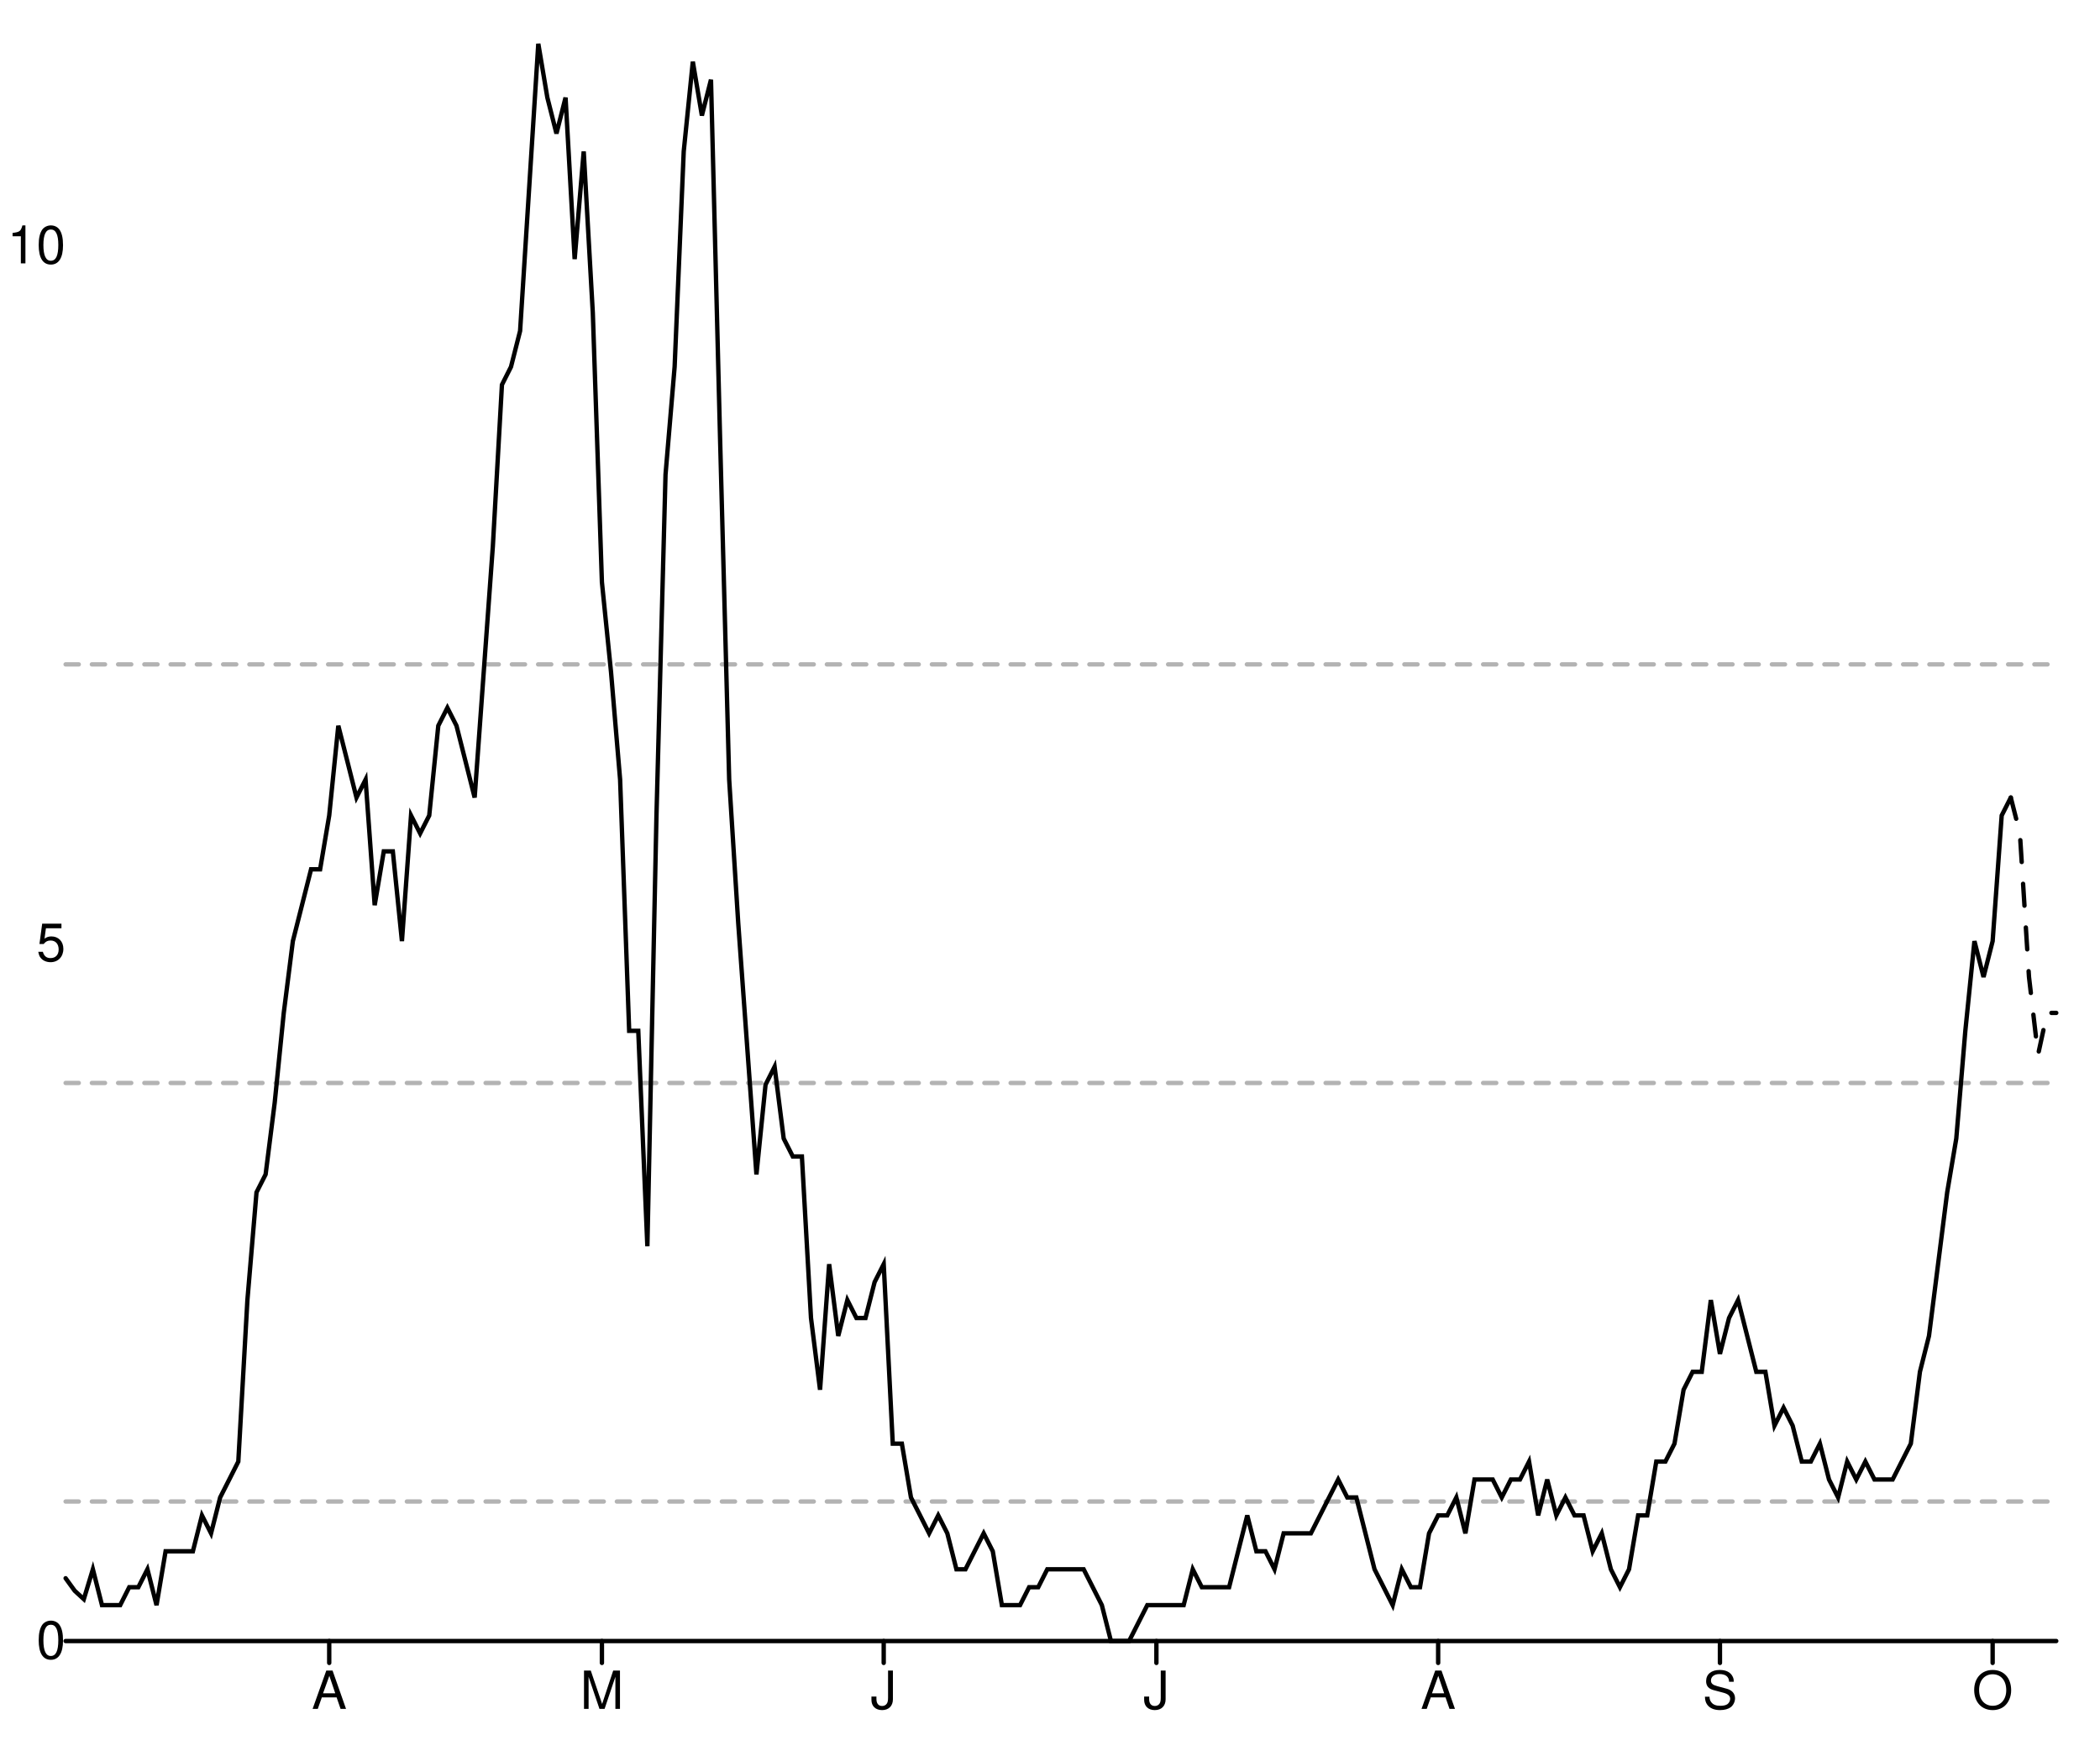
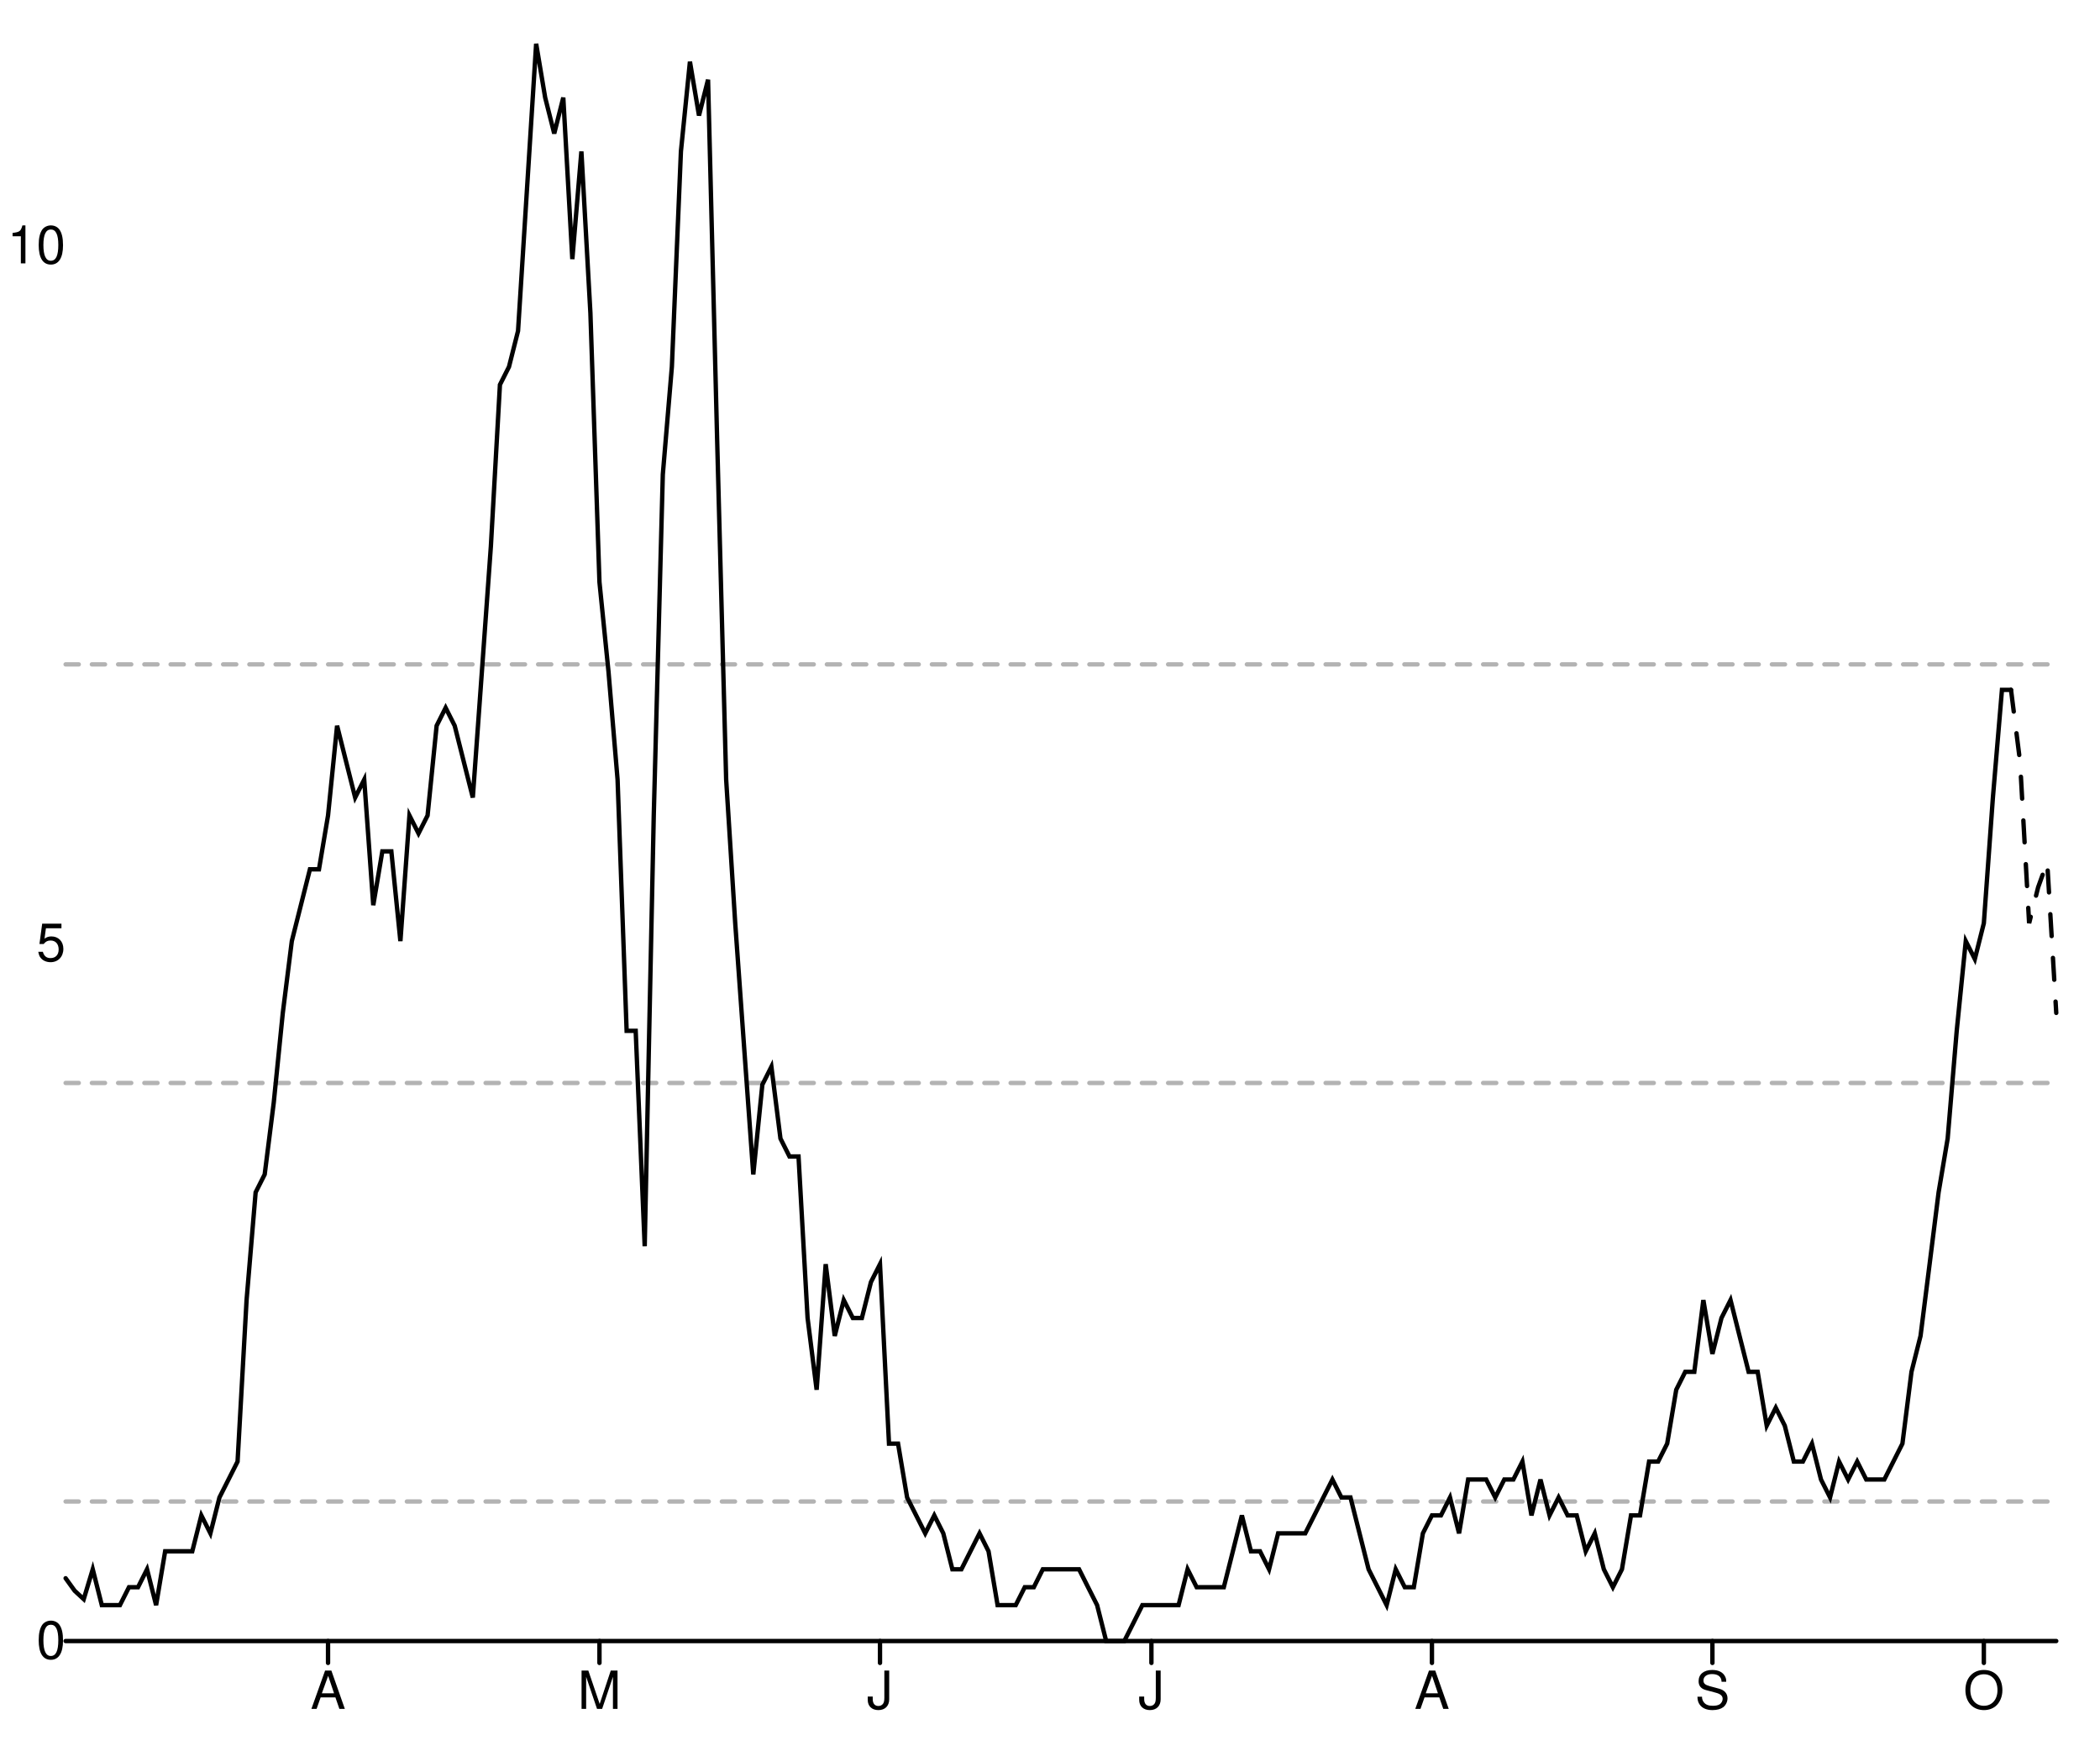
<svg xmlns="http://www.w3.org/2000/svg" width="480" height="400" viewBox="0 0 480 400" style="overflow:display" preserveAspectRatio="xMinYMin meet" overflow="visible">
  <defs>
    <style>
	.data-series path.line { fill-opacity: 0; stroke: black; }
	.data-series path.line.dotted { stroke-dasharray: 12 20 }
	.data-series circle { display: none; }
	.data-series:hover path.line, .data-series.on path.line { stroke-width: 1; }
	.data-series:hover circle, .data-series.on circle { display: inline; }
	.data-series circle:hover, .data-series circle.on { r: 1px!important; }
	.graph-grid { font-family: "Helvetica Neue",Helvetica,Arial,"Lucida Grande",sans-serif; }
	.graph-grid line { stroke: black; stroke-width: 1; stroke-linecap: round; }
	.graph-grid.graph-grid-x text { text-anchor: middle; dominant-baseline: hanging; transform: translateY(10px); }
	.graph-grid.graph-grid-y text { text-anchor: end; dominant-baseline: middle; transform: translateX(-10px); }
	</style>
  </defs>
  <g class="graph-grid graph-grid-y">
    <line x1="15.00" y1="375.00" x2="470.00" y2="375.00" data-left="15" />
    <text x="25" y="375" text-anchor="end">0</text>
    <text x="25" y="215.585" text-anchor="end">5</text>
    <text x="25" y="56.17" text-anchor="end">10</text>
    <text style="text-anchor:middle;dominant-baseline:hanging;font-weight:bold;transform: translateY(192.5px) rotate(-90deg);" />
  </g>
  <g class="graph-grid graph-grid-x">
-     <line class="tick" x1="75.25" y1="375.00" x2="75.25" y2="380.00" />
-     <text x="75.251" y="375" text-anchor="middle">A</text>
-     <line class="tick" x1="137.58" y1="375.00" x2="137.58" y2="380.00" />
-     <text x="137.58" y="375" text-anchor="middle">M</text>
-     <line class="tick" x1="201.99" y1="375.00" x2="201.99" y2="380.00" />
-     <text x="201.986" y="375" text-anchor="middle">J</text>
-     <line class="tick" x1="264.32" y1="375.00" x2="264.32" y2="380.00" />
-     <text x="264.315" y="375" text-anchor="middle">J</text>
-     <line class="tick" x1="328.72" y1="375.00" x2="328.72" y2="380.00" />
-     <text x="328.721" y="375" text-anchor="middle">A</text>
-     <line class="tick" x1="393.13" y1="375.00" x2="393.13" y2="380.00" />
-     <text x="393.128" y="375" text-anchor="middle">S</text>
-     <line class="tick" x1="455.46" y1="375.00" x2="455.46" y2="380.00" />
-     <text x="455.457" y="375" text-anchor="middle">O</text>
+     <line class="tick" x1="74.98" y1="375.00" x2="74.98" y2="380.00" />
+     <text x="74.977" y="375" text-anchor="middle">A</text>
+     <line class="tick" x1="137.02" y1="375.00" x2="137.02" y2="380.00" />
+     <text x="137.023" y="375" text-anchor="middle">M</text>
+     <line class="tick" x1="201.14" y1="375.00" x2="201.14" y2="380.00" />
+     <text x="201.136" y="375" text-anchor="middle">J</text>
+     <line class="tick" x1="263.18" y1="375.00" x2="263.18" y2="380.00" />
+     <text x="263.182" y="375" text-anchor="middle">J</text>
+     <line class="tick" x1="327.30" y1="375.00" x2="327.30" y2="380.00" />
+     <text x="327.295" y="375" text-anchor="middle">A</text>
+     <line class="tick" x1="391.41" y1="375.00" x2="391.41" y2="380.00" />
+     <text x="391.409" y="375" text-anchor="middle">S</text>
+     <line class="tick" x1="453.45" y1="375.00" x2="453.45" y2="380.00" />
+     <text x="453.455" y="375" text-anchor="middle">O</text>
    <text style="text-anchor:middle;dominant-baseline:hanging;font-weight:bold;transform: translateY(192.5px) rotate(-90deg);" />
  </g>
  <g data-series="widespread" class="data-series">
    <path d="M 15.00,151.82L 470.00,151.82" id="E07000181-level-0" class="line" stroke-width="1" stroke-linecap="round" stroke-dasharray="3,3" fill-opacity="0.3" opacity="0.3" />
  </g>
  <g data-series="substantial" class="data-series">
    <path d="M 15.00,247.47L 470.00,247.47" id="E07000181-level-1" class="line" stroke-width="1" stroke-linecap="round" stroke-dasharray="3,3" fill-opacity="0.3" opacity="0.3" />
  </g>
  <g data-series="moderate" class="data-series">
    <path d="M 15.00,343.12L 470.00,343.12" id="E07000181-level-2" class="line" stroke-width="1" stroke-linecap="round" stroke-dasharray="3,3" fill-opacity="0.3" opacity="0.3" />
  </g>
  <g data-series="new-cases" class="data-series">
-     <path d="M 15.00,360.65L 17.08,363.52L 19.16,365.43L 21.23,358.60L 23.31,366.80L 25.39,366.80L 27.47,366.80L 29.54,362.70L 31.62,362.70L 33.70,358.60L 35.78,366.80L 37.85,354.49L 39.93,354.49L 42.01,354.49L 44.09,354.49L 46.16,346.29L 48.24,350.39L 50.32,342.19L 52.40,338.09L 54.47,333.99L 56.55,297.08L 58.63,272.47L 60.71,268.37L 62.79,251.97L 64.86,231.46L 66.94,215.06L 69.02,206.85L 71.10,198.65L 73.17,198.65L 75.25,186.35L 77.33,165.84L 79.41,174.04L 81.48,182.25L 83.56,178.15L 85.64,206.85L 87.72,194.55L 89.79,194.55L 91.87,215.06L 93.95,186.35L 96.03,190.45L 98.11,186.35L 100.18,165.84L 102.26,161.74L 104.34,165.84L 106.42,174.04L 108.49,182.25L 110.57,153.54L 112.65,124.83L 114.73,87.92L 116.80,83.82L 118.88,75.62L 120.96,42.81L 123.04,10.00L 125.11,22.30L 127.19,30.51L 129.27,22.30L 131.35,59.21L 133.42,34.61L 135.50,71.52L 137.58,133.03L 139.66,153.54L 141.74,178.15L 143.81,235.56L 145.89,235.56L 147.97,284.78L 150.05,186.35L 152.12,108.43L 154.20,83.82L 156.28,34.61L 158.36,14.10L 160.43,26.40L 162.51,18.20L 164.59,100.22L 166.67,178.15L 168.74,210.96L 170.82,239.66L 172.90,268.37L 174.98,247.87L 177.05,243.76L 179.13,260.17L 181.21,264.27L 183.29,264.27L 185.37,301.18L 187.44,317.58L 189.52,288.88L 191.60,305.28L 193.68,297.08L 195.75,301.18L 197.83,301.18L 199.91,292.98L 201.99,288.88L 204.06,329.89L 206.14,329.89L 208.22,342.19L 210.30,346.29L 212.37,350.39L 214.45,346.29L 216.53,350.39L 218.61,358.60L 220.68,358.60L 222.76,354.49L 224.84,350.39L 226.92,354.49L 229.00,366.80L 231.07,366.80L 233.15,366.80L 235.23,362.70L 237.31,362.70L 239.38,358.60L 241.46,358.60L 243.54,358.60L 245.62,358.60L 247.69,358.60L 249.77,362.70L 251.85,366.80L 253.93,375.00L 256.00,375.00L 258.08,375.00L 260.16,370.90L 262.24,366.80L 264.32,366.80L 266.39,366.80L 268.47,366.80L 270.55,366.80L 272.63,358.60L 274.70,362.70L 276.78,362.70L 278.86,362.70L 280.94,362.70L 283.01,354.49L 285.09,346.29L 287.17,354.49L 289.25,354.49L 291.32,358.60L 293.40,350.39L 295.48,350.39L 297.56,350.39L 299.63,350.39L 301.71,346.29L 303.79,342.19L 305.87,338.09L 307.95,342.19L 310.02,342.19L 312.10,350.39L 314.18,358.60L 316.26,362.70L 318.33,366.80L 320.41,358.60L 322.49,362.70L 324.57,362.70L 326.64,350.39L 328.72,346.29L 330.80,346.29L 332.88,342.19L 334.95,350.39L 337.03,338.09L 339.11,338.09L 341.19,338.09L 343.26,342.19L 345.34,338.09L 347.42,338.09L 349.50,333.99L 351.58,346.29L 353.65,338.09L 355.73,346.29L 357.81,342.19L 359.89,346.29L 361.96,346.29L 364.04,354.49L 366.12,350.39L 368.20,358.60L 370.27,362.70L 372.35,358.60L 374.43,346.29L 376.51,346.29L 378.58,333.99L 380.66,333.99L 382.74,329.89L 384.82,317.58L 386.89,313.48L 388.97,313.48L 391.05,297.08L 393.13,309.38L 395.21,301.18L 397.28,297.08L 399.36,305.28L 401.44,313.48L 403.52,313.48L 405.59,325.79L 407.67,321.69L 409.75,325.79L 411.83,333.99L 413.90,333.99L 415.98,329.89L 418.06,338.09L 420.14,342.19L 422.21,333.99L 424.29,338.09L 426.37,333.99L 428.45,338.09L 430.53,338.09L 432.60,338.09L 434.68,333.99L 436.76,329.89L 438.84,313.48L 440.91,305.28L 442.99,288.88L 445.07,272.47L 447.15,260.17L 449.22,235.56L 451.30,215.06L 453.38,223.26L 455.46,215.06L 457.53,186.35L 459.61,182.25" id="New cases" class="line" stroke-width="1" stroke-linecap="round" />
+     <path d="M 15.00,360.65L 17.07,363.52L 19.14,365.43L 21.20,358.60L 23.27,366.80L 25.34,366.80L 27.41,366.80L 29.48,362.70L 31.55,362.70L 33.61,358.60L 35.68,366.80L 37.75,354.49L 39.82,354.49L 41.89,354.49L 43.95,354.49L 46.02,346.29L 48.09,350.39L 50.16,342.19L 52.23,338.09L 54.30,333.99L 56.36,297.08L 58.43,272.47L 60.50,268.37L 62.57,251.97L 64.64,231.46L 66.70,215.06L 68.77,206.85L 70.84,198.65L 72.91,198.65L 74.98,186.35L 77.05,165.84L 79.11,174.04L 81.18,182.25L 83.25,178.15L 85.32,206.85L 87.39,194.55L 89.45,194.55L 91.52,215.06L 93.59,186.35L 95.66,190.45L 97.73,186.35L 99.80,165.84L 101.86,161.74L 103.93,165.84L 106.00,174.04L 108.07,182.25L 110.14,153.54L 112.20,124.83L 114.27,87.92L 116.34,83.82L 118.41,75.62L 120.48,42.81L 122.55,10.00L 124.61,22.30L 126.68,30.51L 128.75,22.30L 130.82,59.21L 132.89,34.61L 134.95,71.52L 137.02,133.03L 139.09,153.54L 141.16,178.15L 143.23,235.56L 145.30,235.56L 147.36,284.78L 149.43,186.35L 151.50,108.43L 153.57,83.82L 155.64,34.61L 157.70,14.10L 159.77,26.40L 161.84,18.20L 163.91,100.22L 165.98,178.15L 168.05,210.96L 170.11,239.66L 172.18,268.37L 174.25,247.87L 176.32,243.76L 178.39,260.17L 180.45,264.27L 182.52,264.27L 184.59,301.18L 186.66,317.58L 188.73,288.88L 190.80,305.28L 192.86,297.08L 194.93,301.18L 197.00,301.18L 199.07,292.98L 201.14,288.88L 203.20,329.89L 205.27,329.89L 207.34,342.19L 209.41,346.29L 211.48,350.39L 213.55,346.29L 215.61,350.39L 217.68,358.60L 219.75,358.60L 221.82,354.49L 223.89,350.39L 225.95,354.49L 228.02,366.80L 230.09,366.80L 232.16,366.80L 234.23,362.70L 236.30,362.70L 238.36,358.60L 240.43,358.60L 242.50,358.60L 244.57,358.60L 246.64,358.60L 248.70,362.70L 250.77,366.80L 252.84,375.00L 254.91,375.00L 256.98,375.00L 259.05,370.90L 261.11,366.80L 263.18,366.80L 265.25,366.80L 267.32,366.80L 269.39,366.80L 271.45,358.60L 273.52,362.70L 275.59,362.70L 277.66,362.70L 279.73,362.70L 281.80,354.49L 283.86,346.29L 285.93,354.49L 288.00,354.49L 290.07,358.60L 292.14,350.39L 294.20,350.39L 296.27,350.39L 298.34,350.39L 300.41,346.29L 302.48,342.19L 304.55,338.09L 306.61,342.19L 308.68,342.19L 310.75,350.39L 312.82,358.60L 314.89,362.70L 316.95,366.80L 319.02,358.60L 321.09,362.70L 323.16,362.70L 325.23,350.39L 327.30,346.29L 329.36,346.29L 331.43,342.19L 333.50,350.39L 335.57,338.09L 337.64,338.09L 339.70,338.09L 341.77,342.19L 343.84,338.09L 345.91,338.09L 347.98,333.99L 350.05,346.29L 352.11,338.09L 354.18,346.29L 356.25,342.19L 358.32,346.29L 360.39,346.29L 362.45,354.49L 364.52,350.39L 366.59,358.60L 368.66,362.70L 370.73,358.60L 372.80,346.29L 374.86,346.29L 376.93,333.99L 379.00,333.99L 381.07,329.89L 383.14,317.58L 385.20,313.48L 387.27,313.48L 389.34,297.08L 391.41,309.38L 393.48,301.18L 395.55,297.08L 397.61,305.28L 399.68,313.48L 401.75,313.48L 403.82,325.79L 405.89,321.69L 407.95,325.79L 410.02,333.99L 412.09,333.99L 414.16,329.89L 416.23,338.09L 418.30,342.19L 420.36,333.99L 422.43,338.09L 424.50,333.99L 426.57,338.09L 428.64,338.09L 430.70,338.09L 432.77,333.99L 434.84,329.89L 436.91,313.48L 438.98,305.28L 441.05,288.88L 443.11,272.47L 445.18,260.17L 447.25,235.56L 449.32,215.06L 451.39,219.16L 453.45,210.96L 455.52,182.25L 457.59,157.64L 459.66,157.64" id="New cases" class="line" stroke-width="1" stroke-linecap="round" />
  </g>
  <g data-series="recent-cases" class="data-series">
-     <path d="M 459.61,182.25L 461.69,190.45L 463.77,223.26L 465.84,241.03L 467.92,231.46L 470.00,231.46" id="Recent cases" class="line" stroke-width="1" stroke-linecap="round" stroke-dasharray="5,5" />
+     <path d="M 459.66,157.64L 461.73,174.04L 463.80,210.96L 465.86,202.75L 467.93,197.01L 470.00,231.46" id="Recent cases" class="line" stroke-width="1" stroke-linecap="round" stroke-dasharray="5,5" />
  </g>
</svg>
